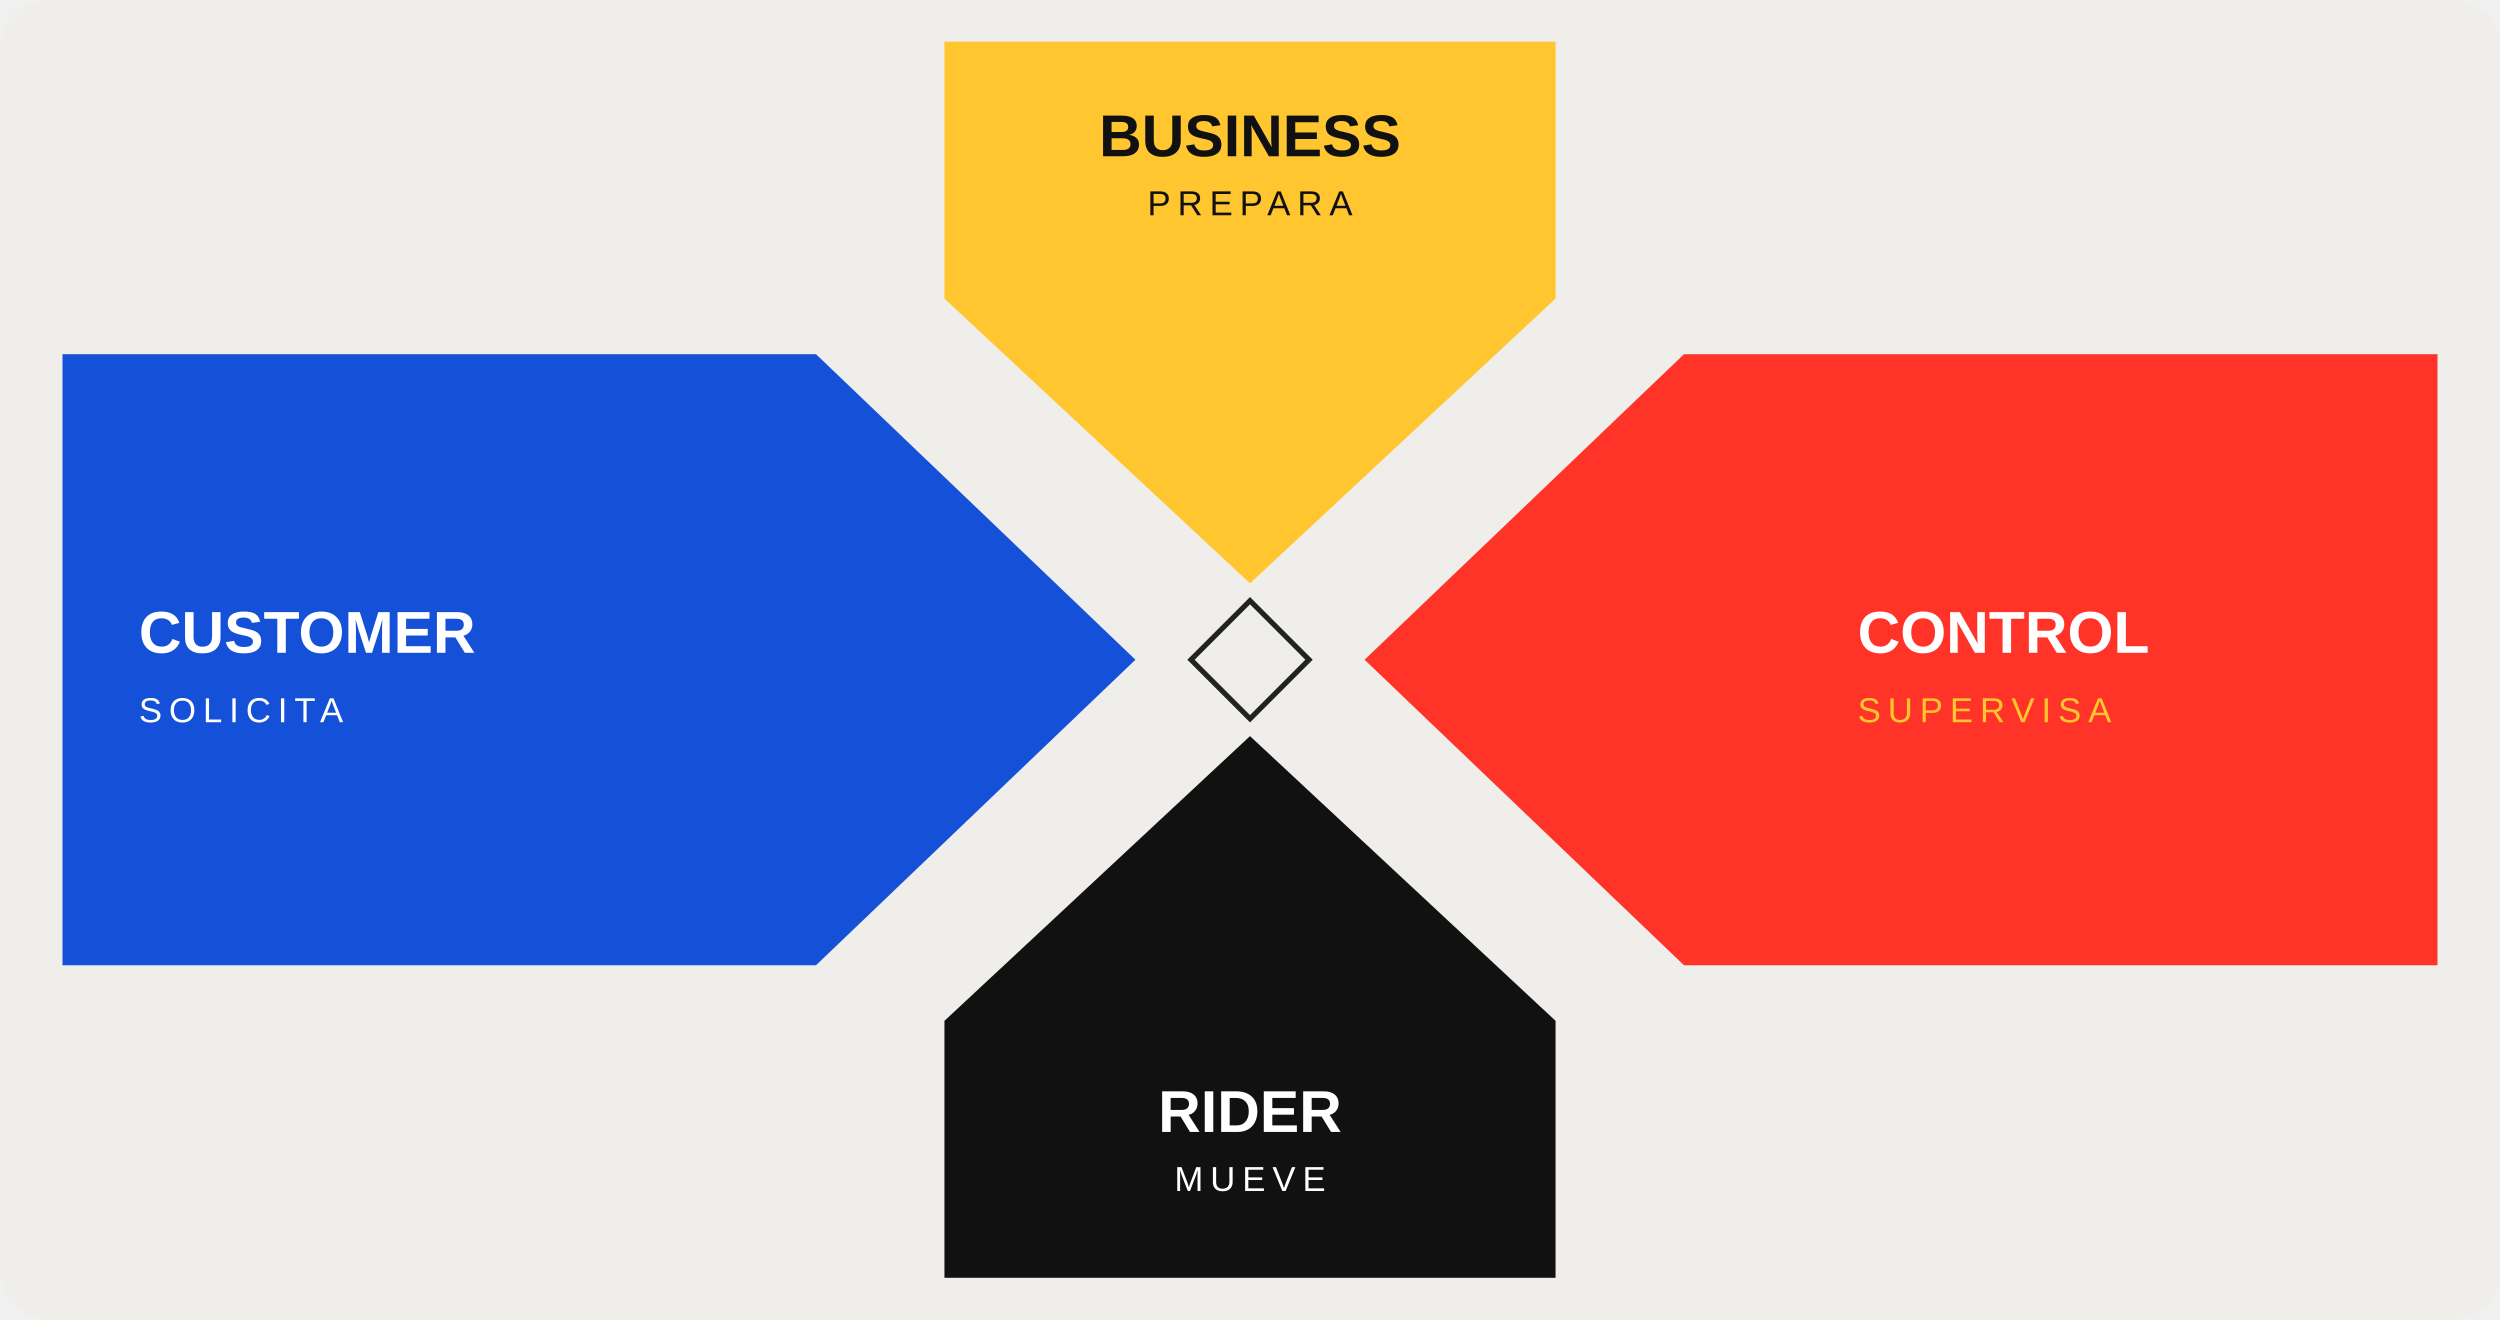
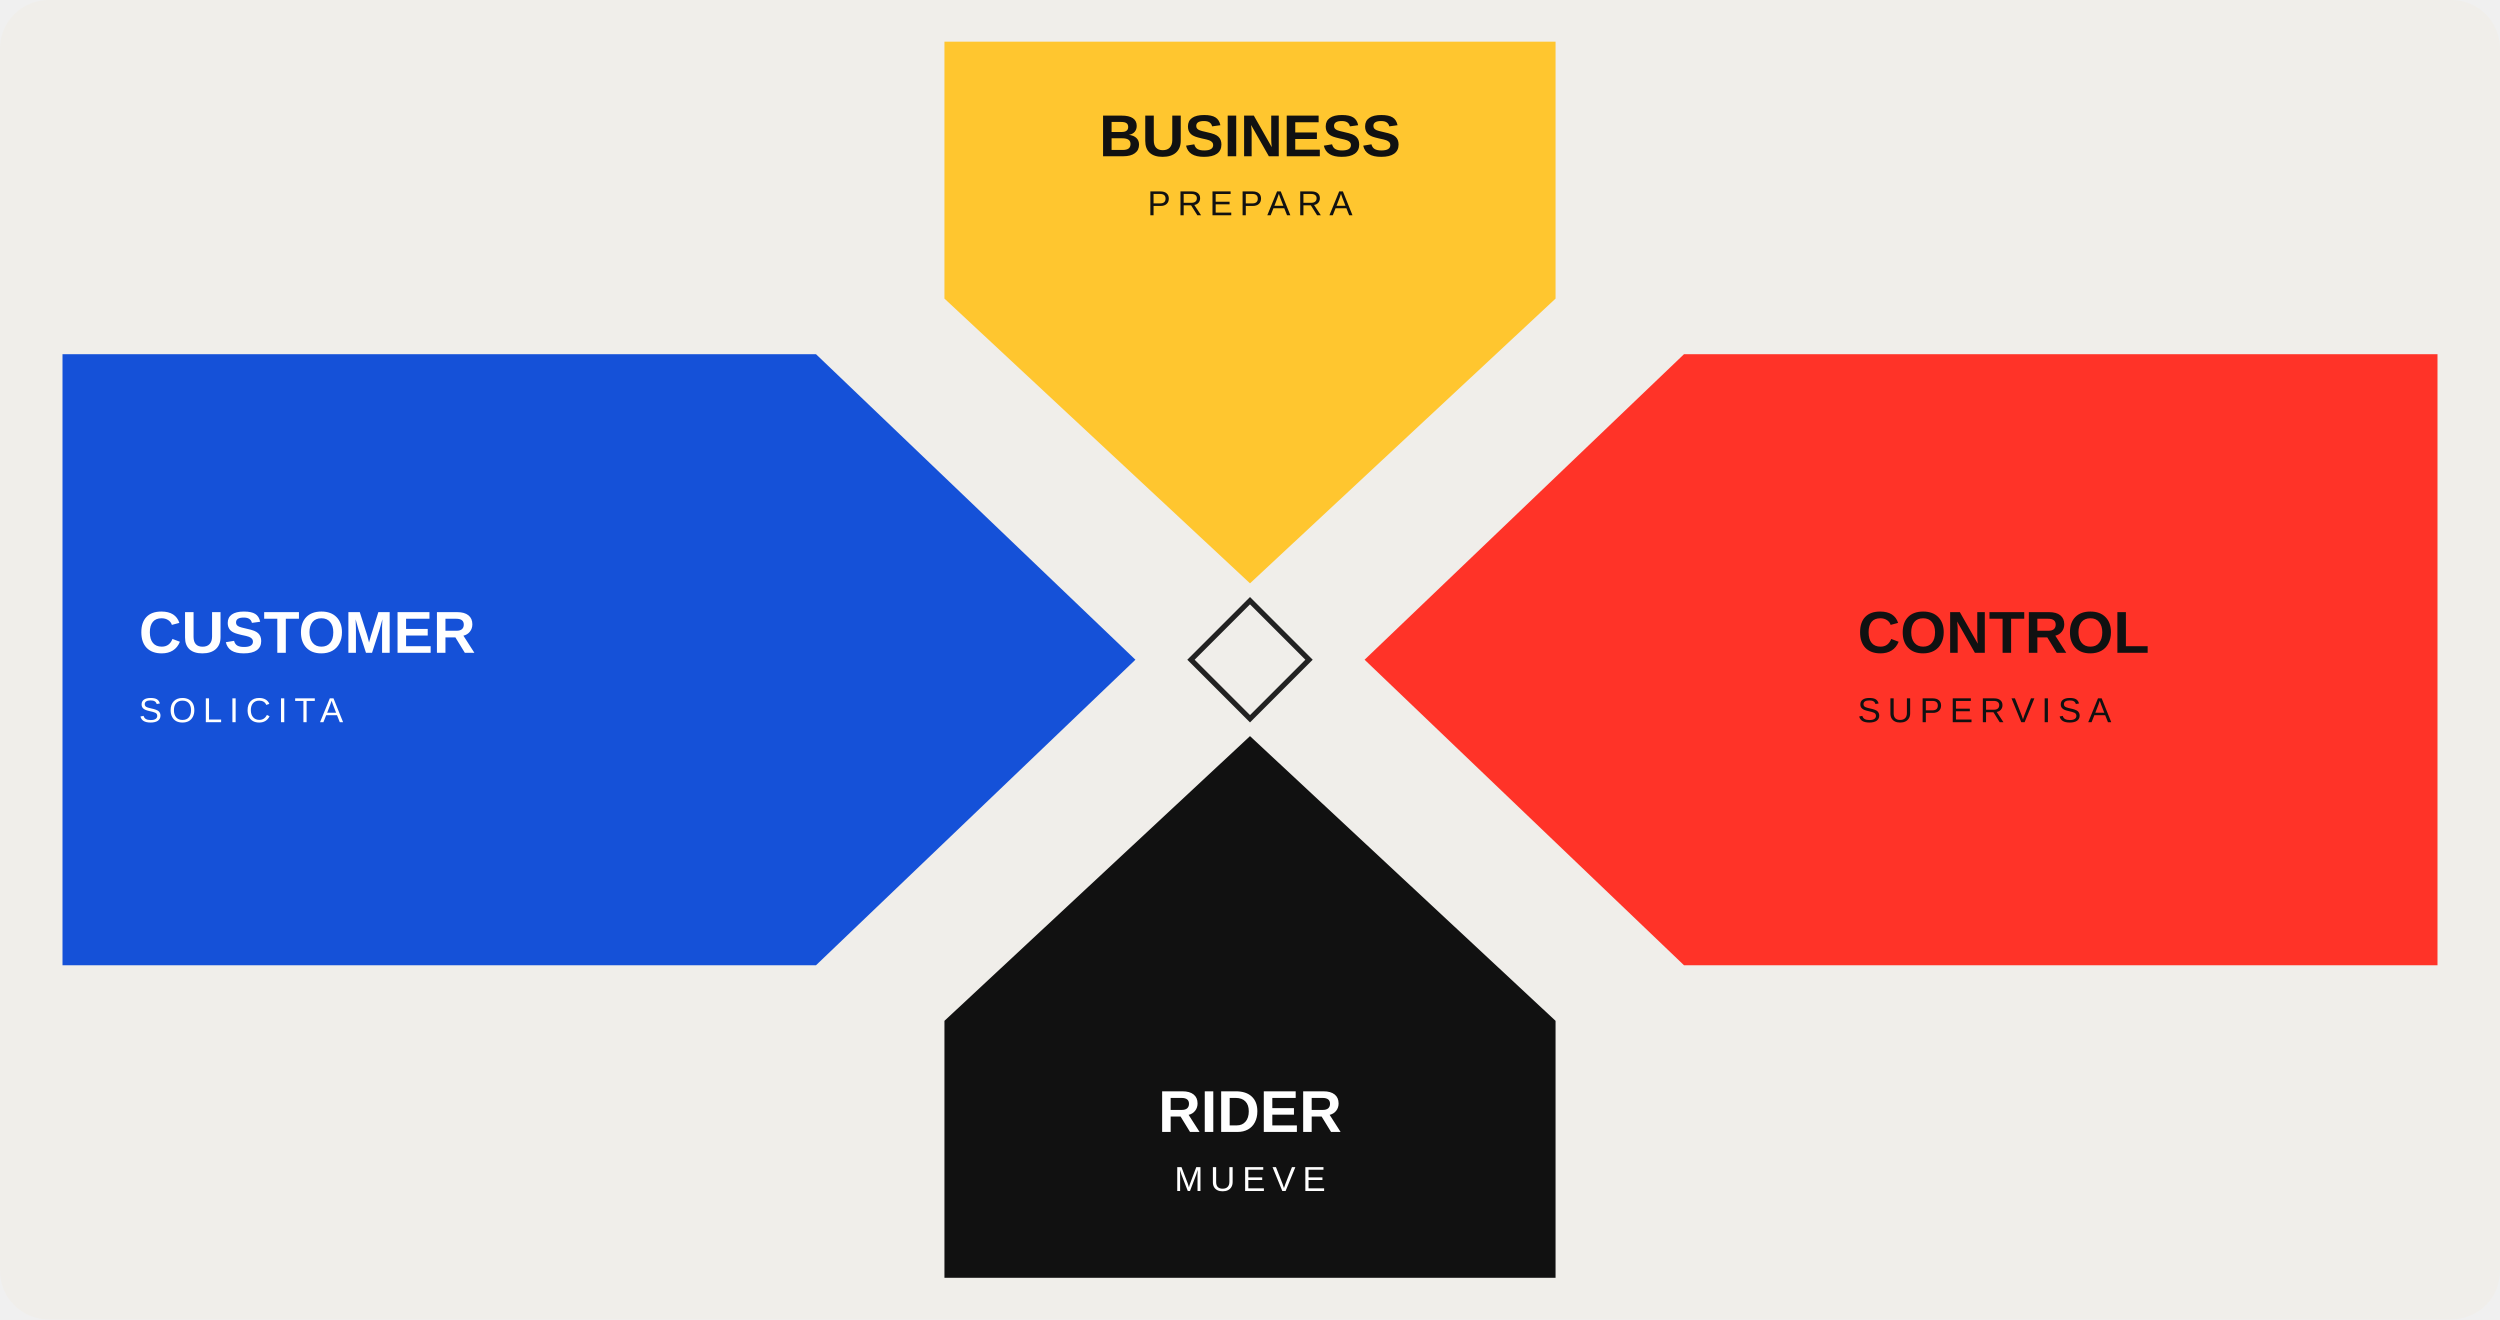
<svg xmlns="http://www.w3.org/2000/svg" viewBox="0 0 720 380" role="img" aria-labelledby="t d">
  <rect x="0" y="0" width="720" height="380" rx="14" fill="#F0EEEA" />
  <path d="M18 102H235L327 190L235 278H18Z" fill="#1551D8" />
  <path d="M702 102H485L393 190L485 278H702Z" fill="#FF3328" />
  <path d="M272 12H448V86L360 168L272 86Z" fill="#FFC62F" />
  <path d="M272 368H448V294L360 212L272 294Z" fill="#111111" />
  <text x="40" y="188" fill="#FFFFFF" font-size="17" font-weight="700" font-family="Arial,sans-serif">CUSTOMER</text>
  <text x="40" y="208" fill="#FFFFFF" font-size="10" font-family="Arial,sans-serif" letter-spacing="2">SOLICITA</text>
-   <text x="535" y="188" fill="#FFFFFF" font-size="17" font-weight="700" font-family="Arial,sans-serif">CONTROL</text>
-   <text x="535" y="208" fill="#FFC62F" font-size="10" font-family="Arial,sans-serif" letter-spacing="2">SUPERVISA</text>
+   <text x="535" y="188" fill="#111111" font-size="17" font-weight="700" font-family="Arial,sans-serif">CONTROL</text>
+   <text x="535" y="208" fill="#111111" font-size="10" font-family="Arial,sans-serif" letter-spacing="2">SUPERVISA</text>
  <text x="360" y="45" text-anchor="middle" fill="#111111" font-size="17" font-weight="700" font-family="Arial,sans-serif">BUSINESS</text>
  <text x="360" y="62" text-anchor="middle" fill="#111111" font-size="10" font-family="Arial,sans-serif" letter-spacing="2">PREPARA</text>
  <text x="360" y="326" text-anchor="middle" fill="#FFFFFF" font-size="17" font-weight="700" font-family="Arial,sans-serif">RIDER</text>
  <text x="360" y="343" text-anchor="middle" fill="#FFFFFF" font-size="10" font-family="Arial,sans-serif" letter-spacing="2">MUEVE</text>
  <path d="M360 173L377 190L360 207L343 190Z" stroke="#222222" stroke-width="1.5" fill="#F0EEEA" />
</svg>
